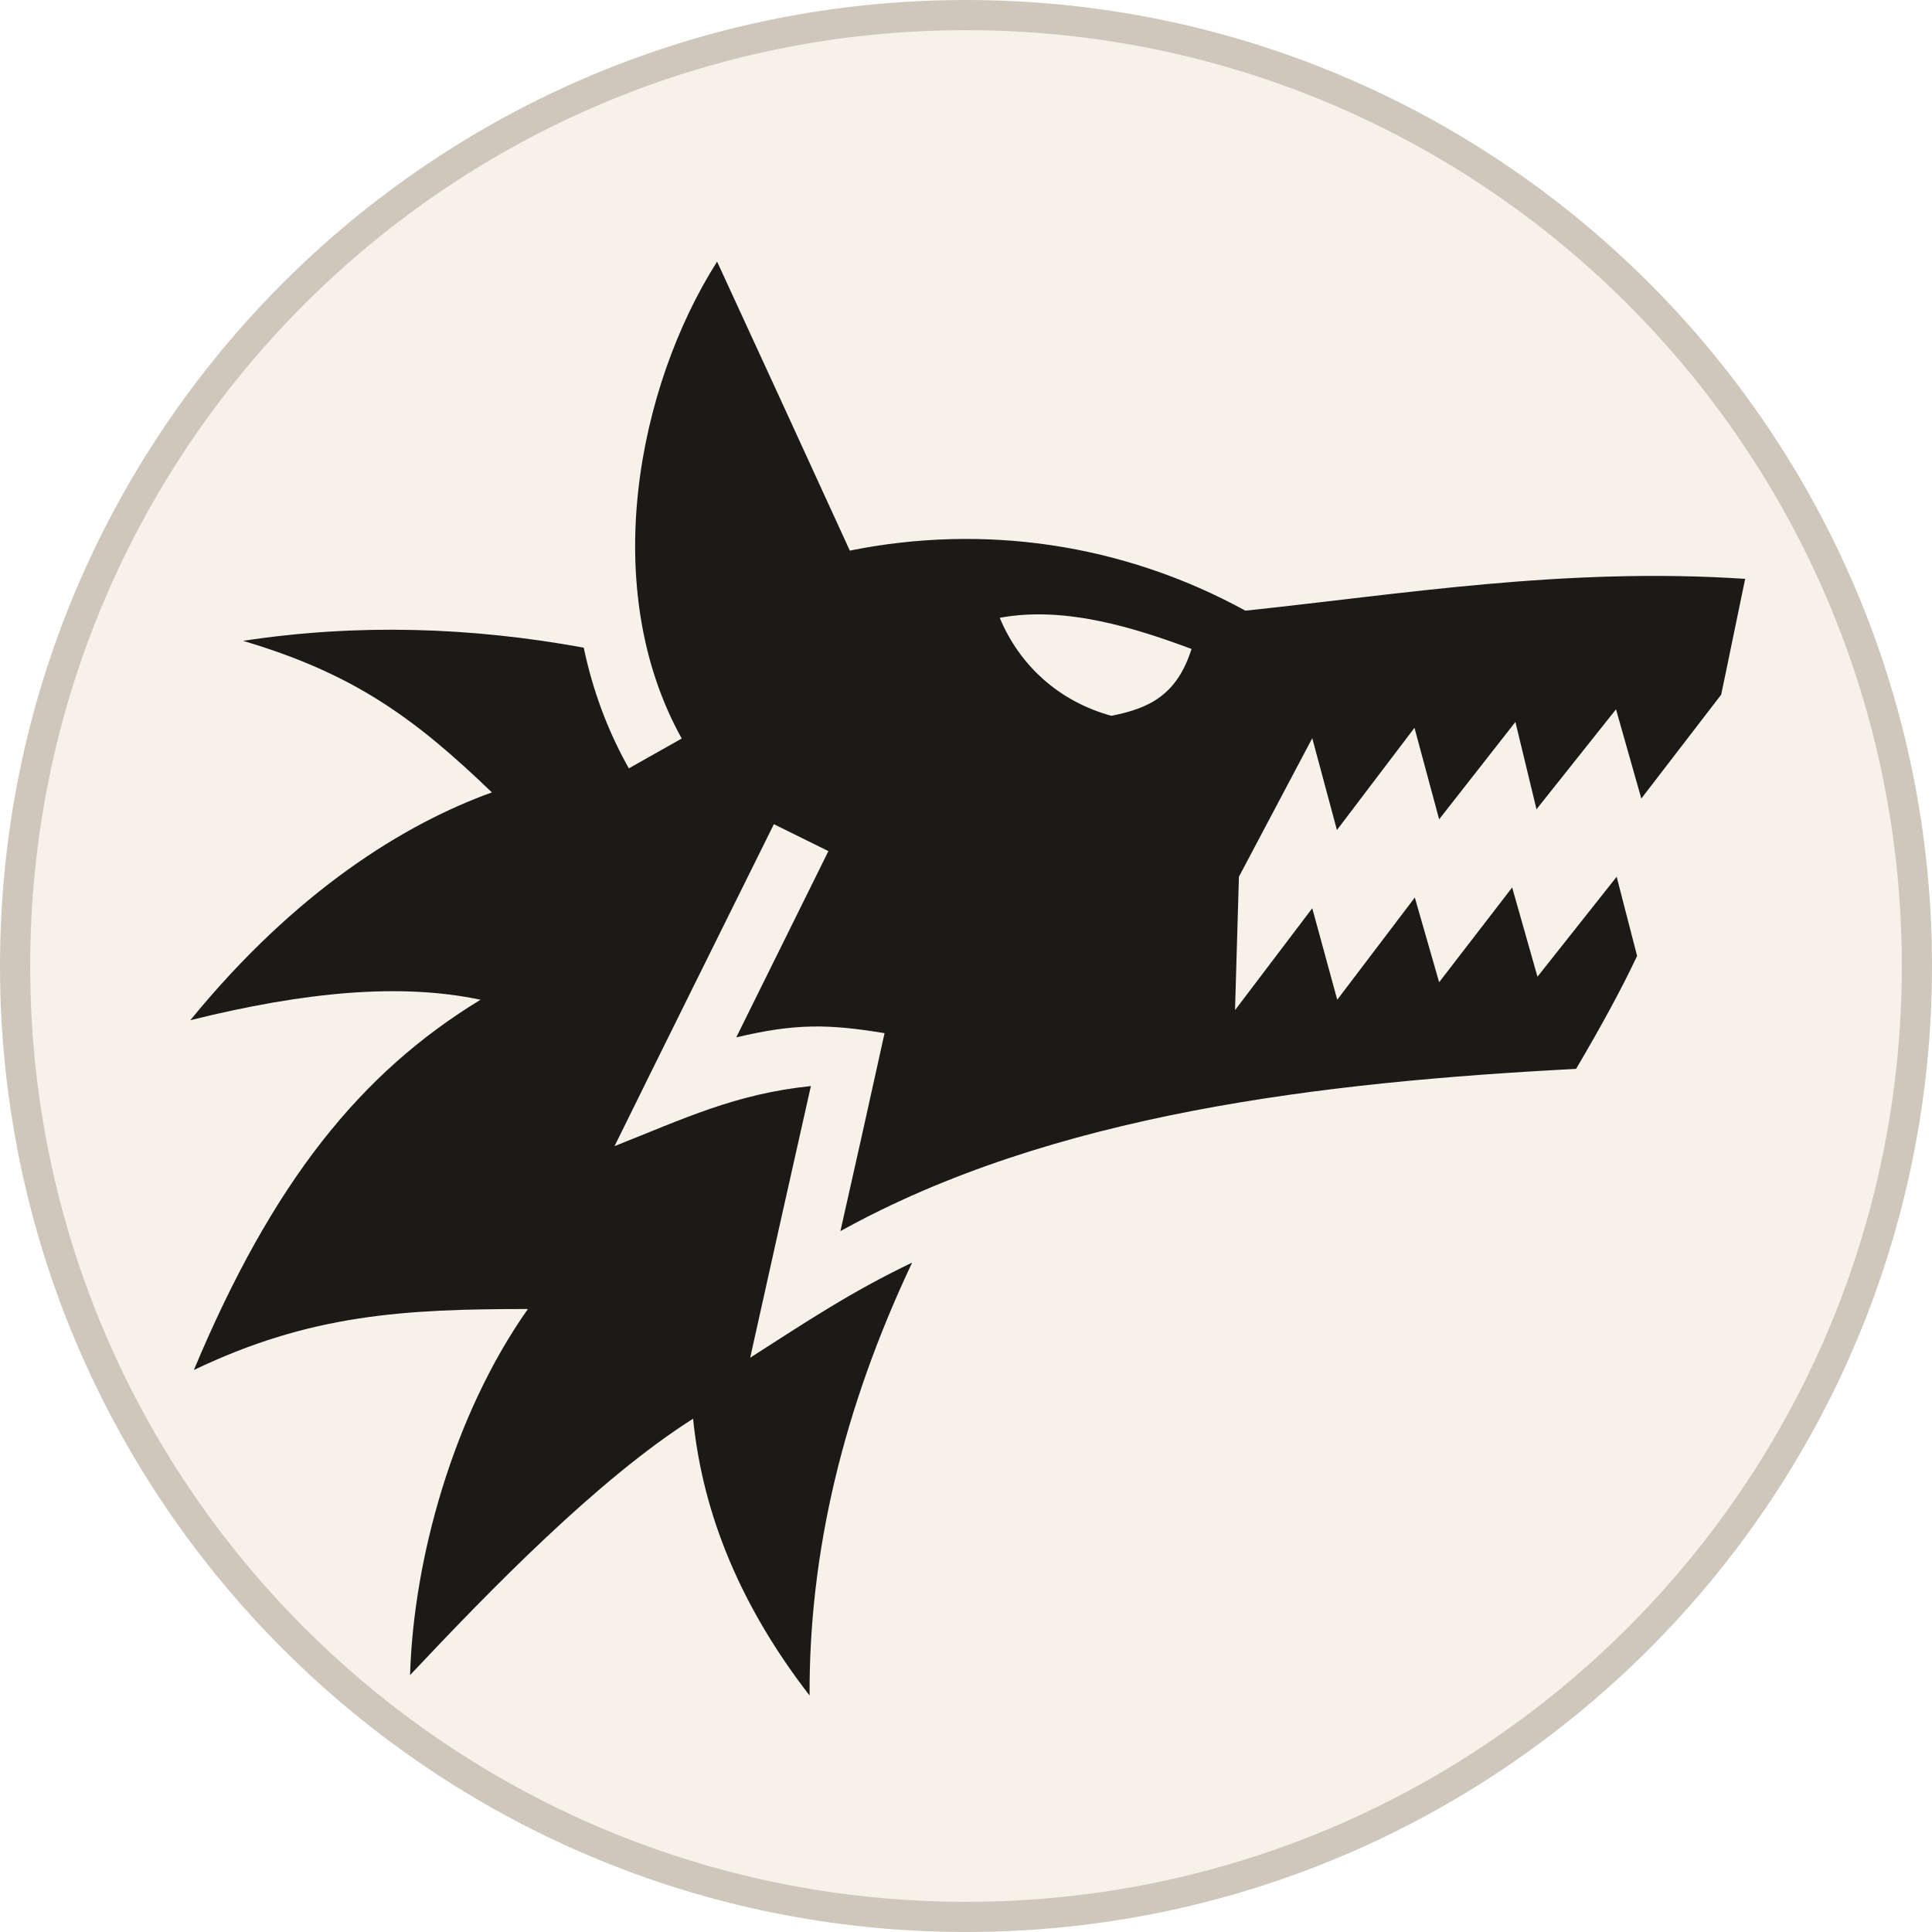
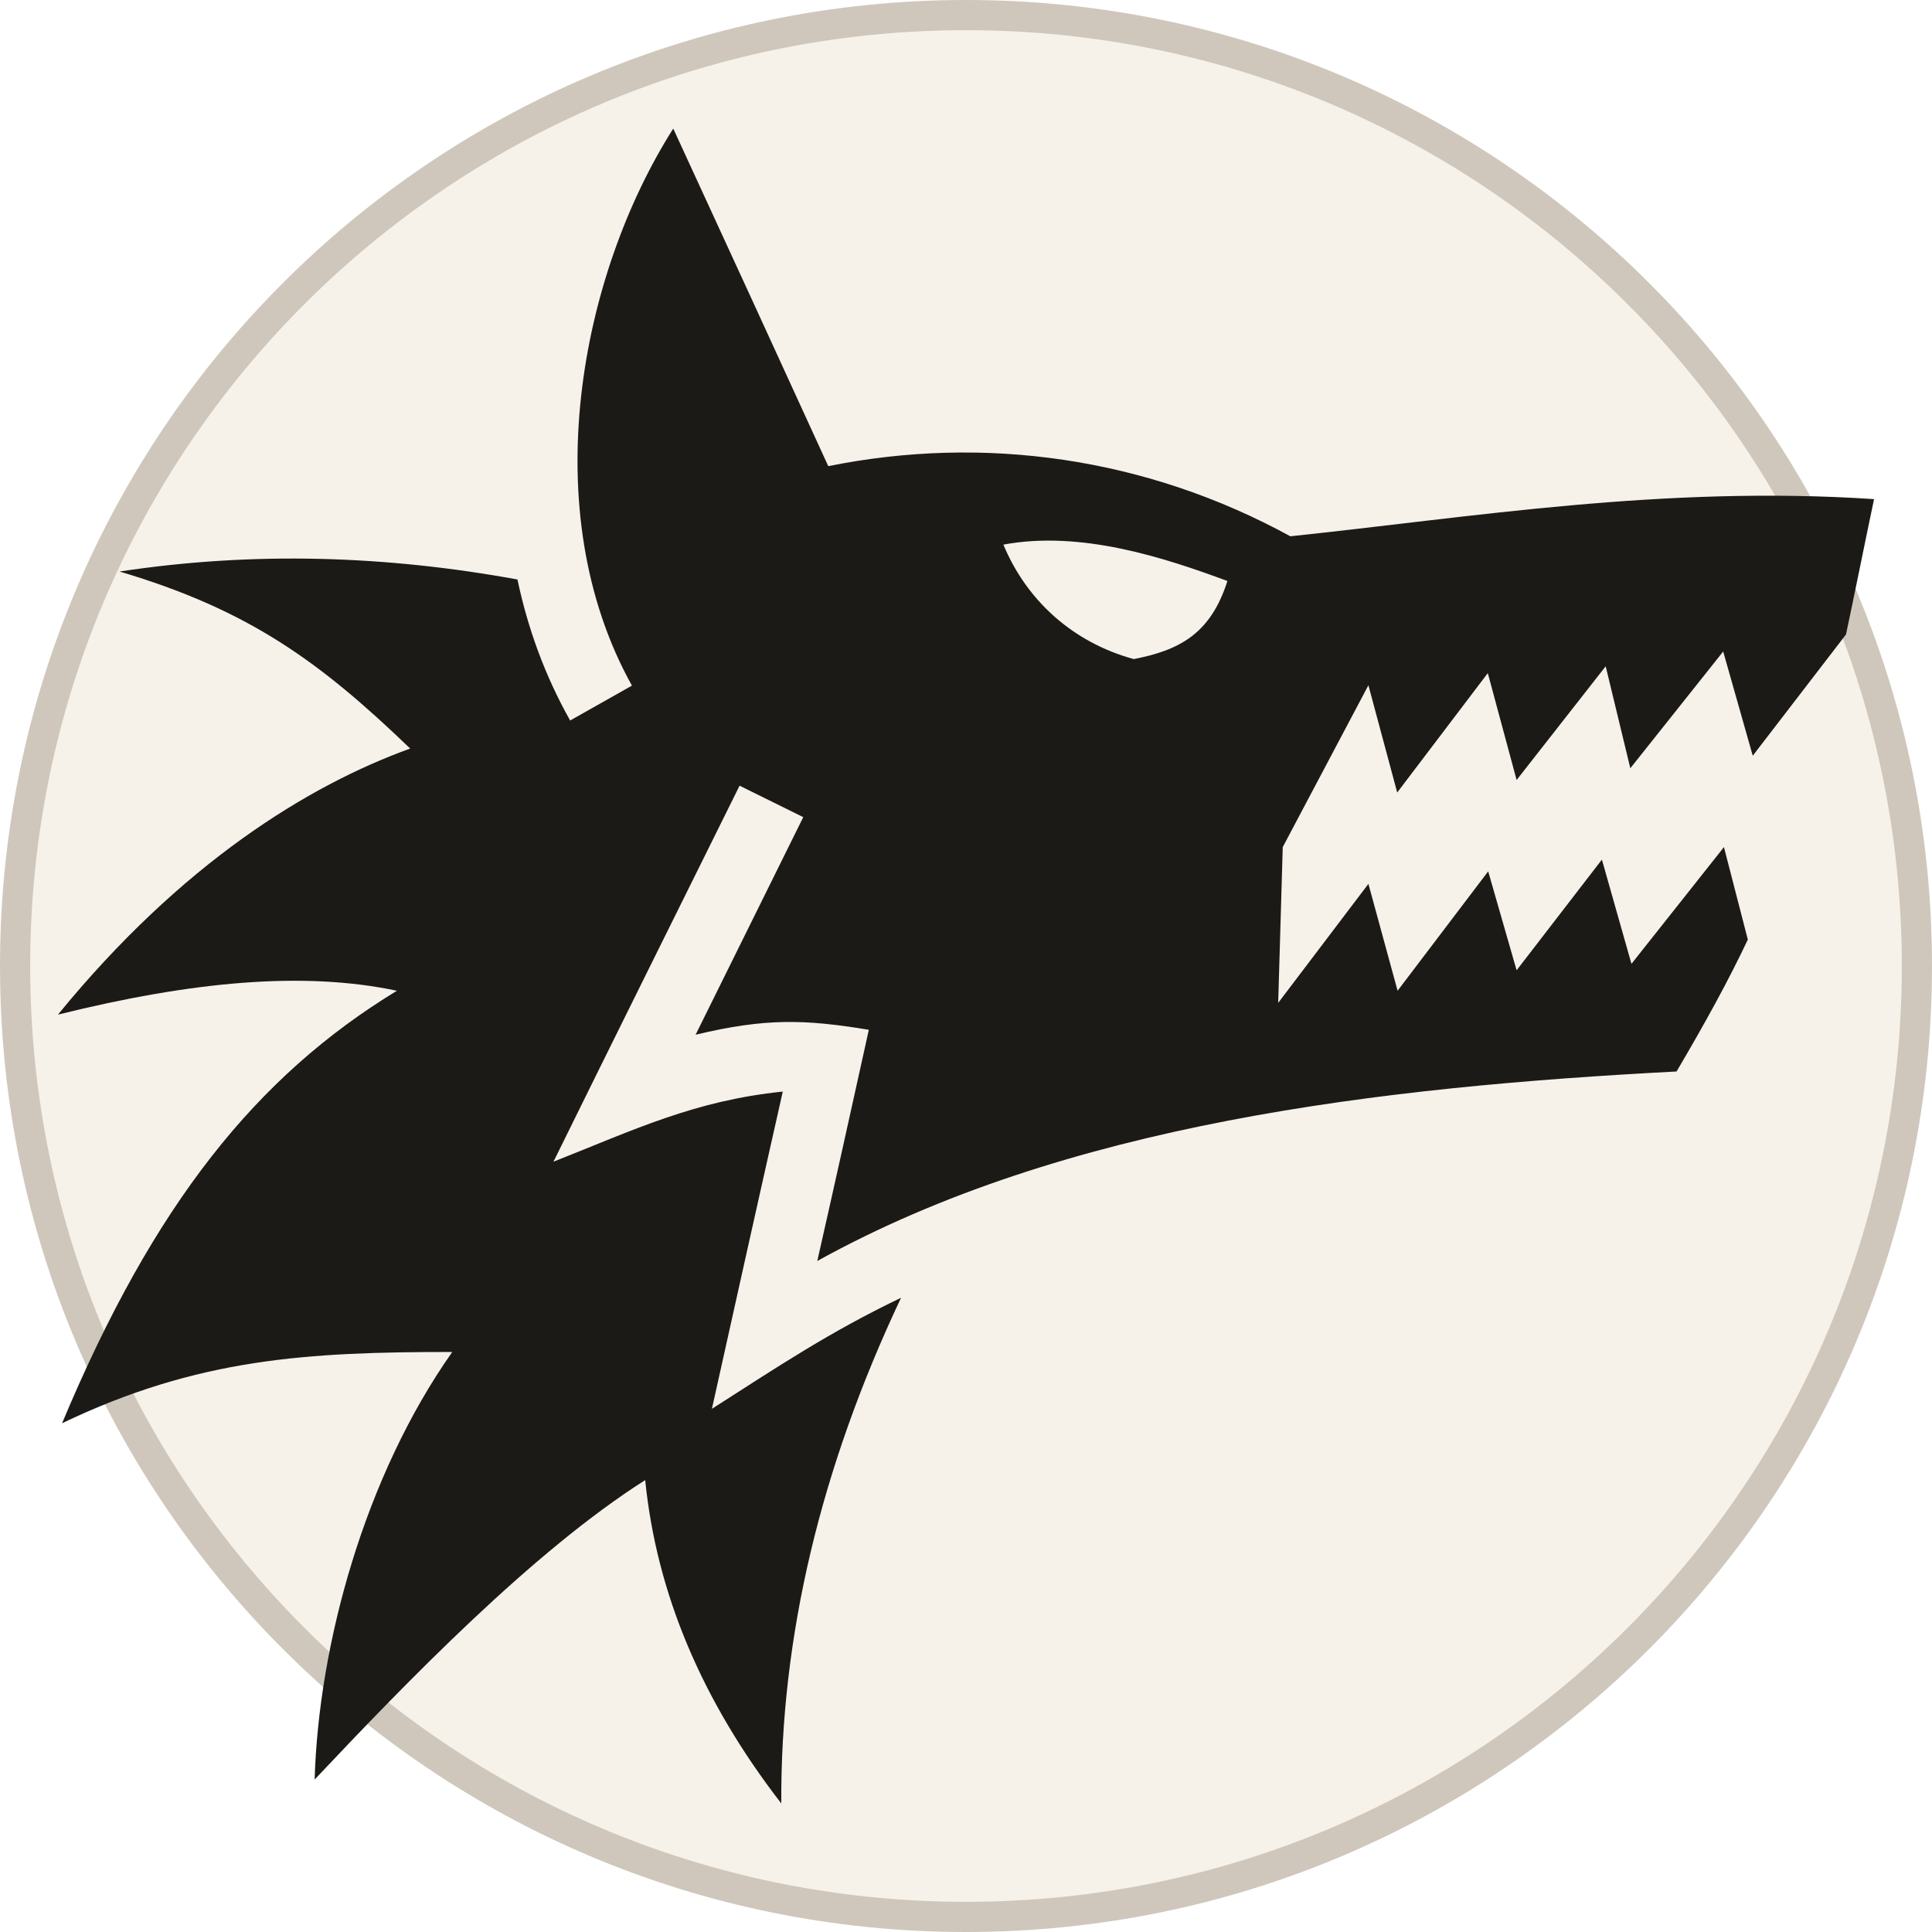
<svg xmlns="http://www.w3.org/2000/svg" viewBox="0 0 512 512" fill="#1c1a17">
  <circle cx="256" cy="256" r="252" fill="#f6f2ea" stroke="#cfc7bb" stroke-width="8" />
-   <g transform="translate(35.84 35.84) scale(0.86)">
+   <g transform="translate(-1.69 -5.04) scale(1.0045)">
    <path d="M179.3 38.94C154.7 77.7 142.7 139.7 168.4 185.9l-16.3 9.2c-6.7-11.9-11.2-24.4-13.9-37.2-34.5-6.3-69.42-7.5-104.98-2.1 34.07 10.1 52.77 23.7 76.68 46.7-26.82 9.7-60.25 30.2-92.93 70.2 35.47-8.8 64.83-11.5 89.43-6.3-36.94 22.5-64.06 56.1-88.34 114.1 35.9-17.2 64.89-18.8 102.94-18.8-23.07 32.7-35.27 77.2-36.31 112.8 24.51-26 57.61-60.2 87.21-79 3 29.9 15 58.3 35.9 85.3-.2-43.9 10.3-88.3 31.6-133.4-18.8 9-32.4 18.1-49.9 29.3 6.2-27.9 12.4-55.8 18.7-83.7-23.3 2.4-39 10-60.5 18.5 16.3-33.1 32.7-66.1 49.1-99.2l16.8 8.3-28.4 57.4c18.4-4.4 28.7-4.1 45.7-1.3-4.5 20.4-9 40.7-13.6 61 65.3-36.2 148.3-45.9 226.7-50 7.6-12.9 13.8-24.2 18.8-34.8l-6.3-24.4-24.4 30.8-7.8-27.5-22.5 29.2-7.5-26.1-23.9 31.5-7.7-28.2-23.8 31.4 1.2-41.1 22.6-42.7 7.6 28.3 23.9-31.5 7.6 28.2 23.5-30 6.5 26.9 24.5-30.8 7.8 27.5 24.6-32c2.3-10.8 4.6-22.4 7.4-35.7-55.5-3.7-106.3 4.8-154 9.8-38-20.8-80.8-26.8-121.9-18.5-13.6-29.69-27.2-59.38-40.9-89.06zM325.5 158.3c-4.5 14.2-13 18.3-24.7 20.6-16.1-4.4-28.3-15.5-34.4-30.2 20.4-3.8 42.4 3.4 59.1 9.6z" />
  </g>
</svg>
